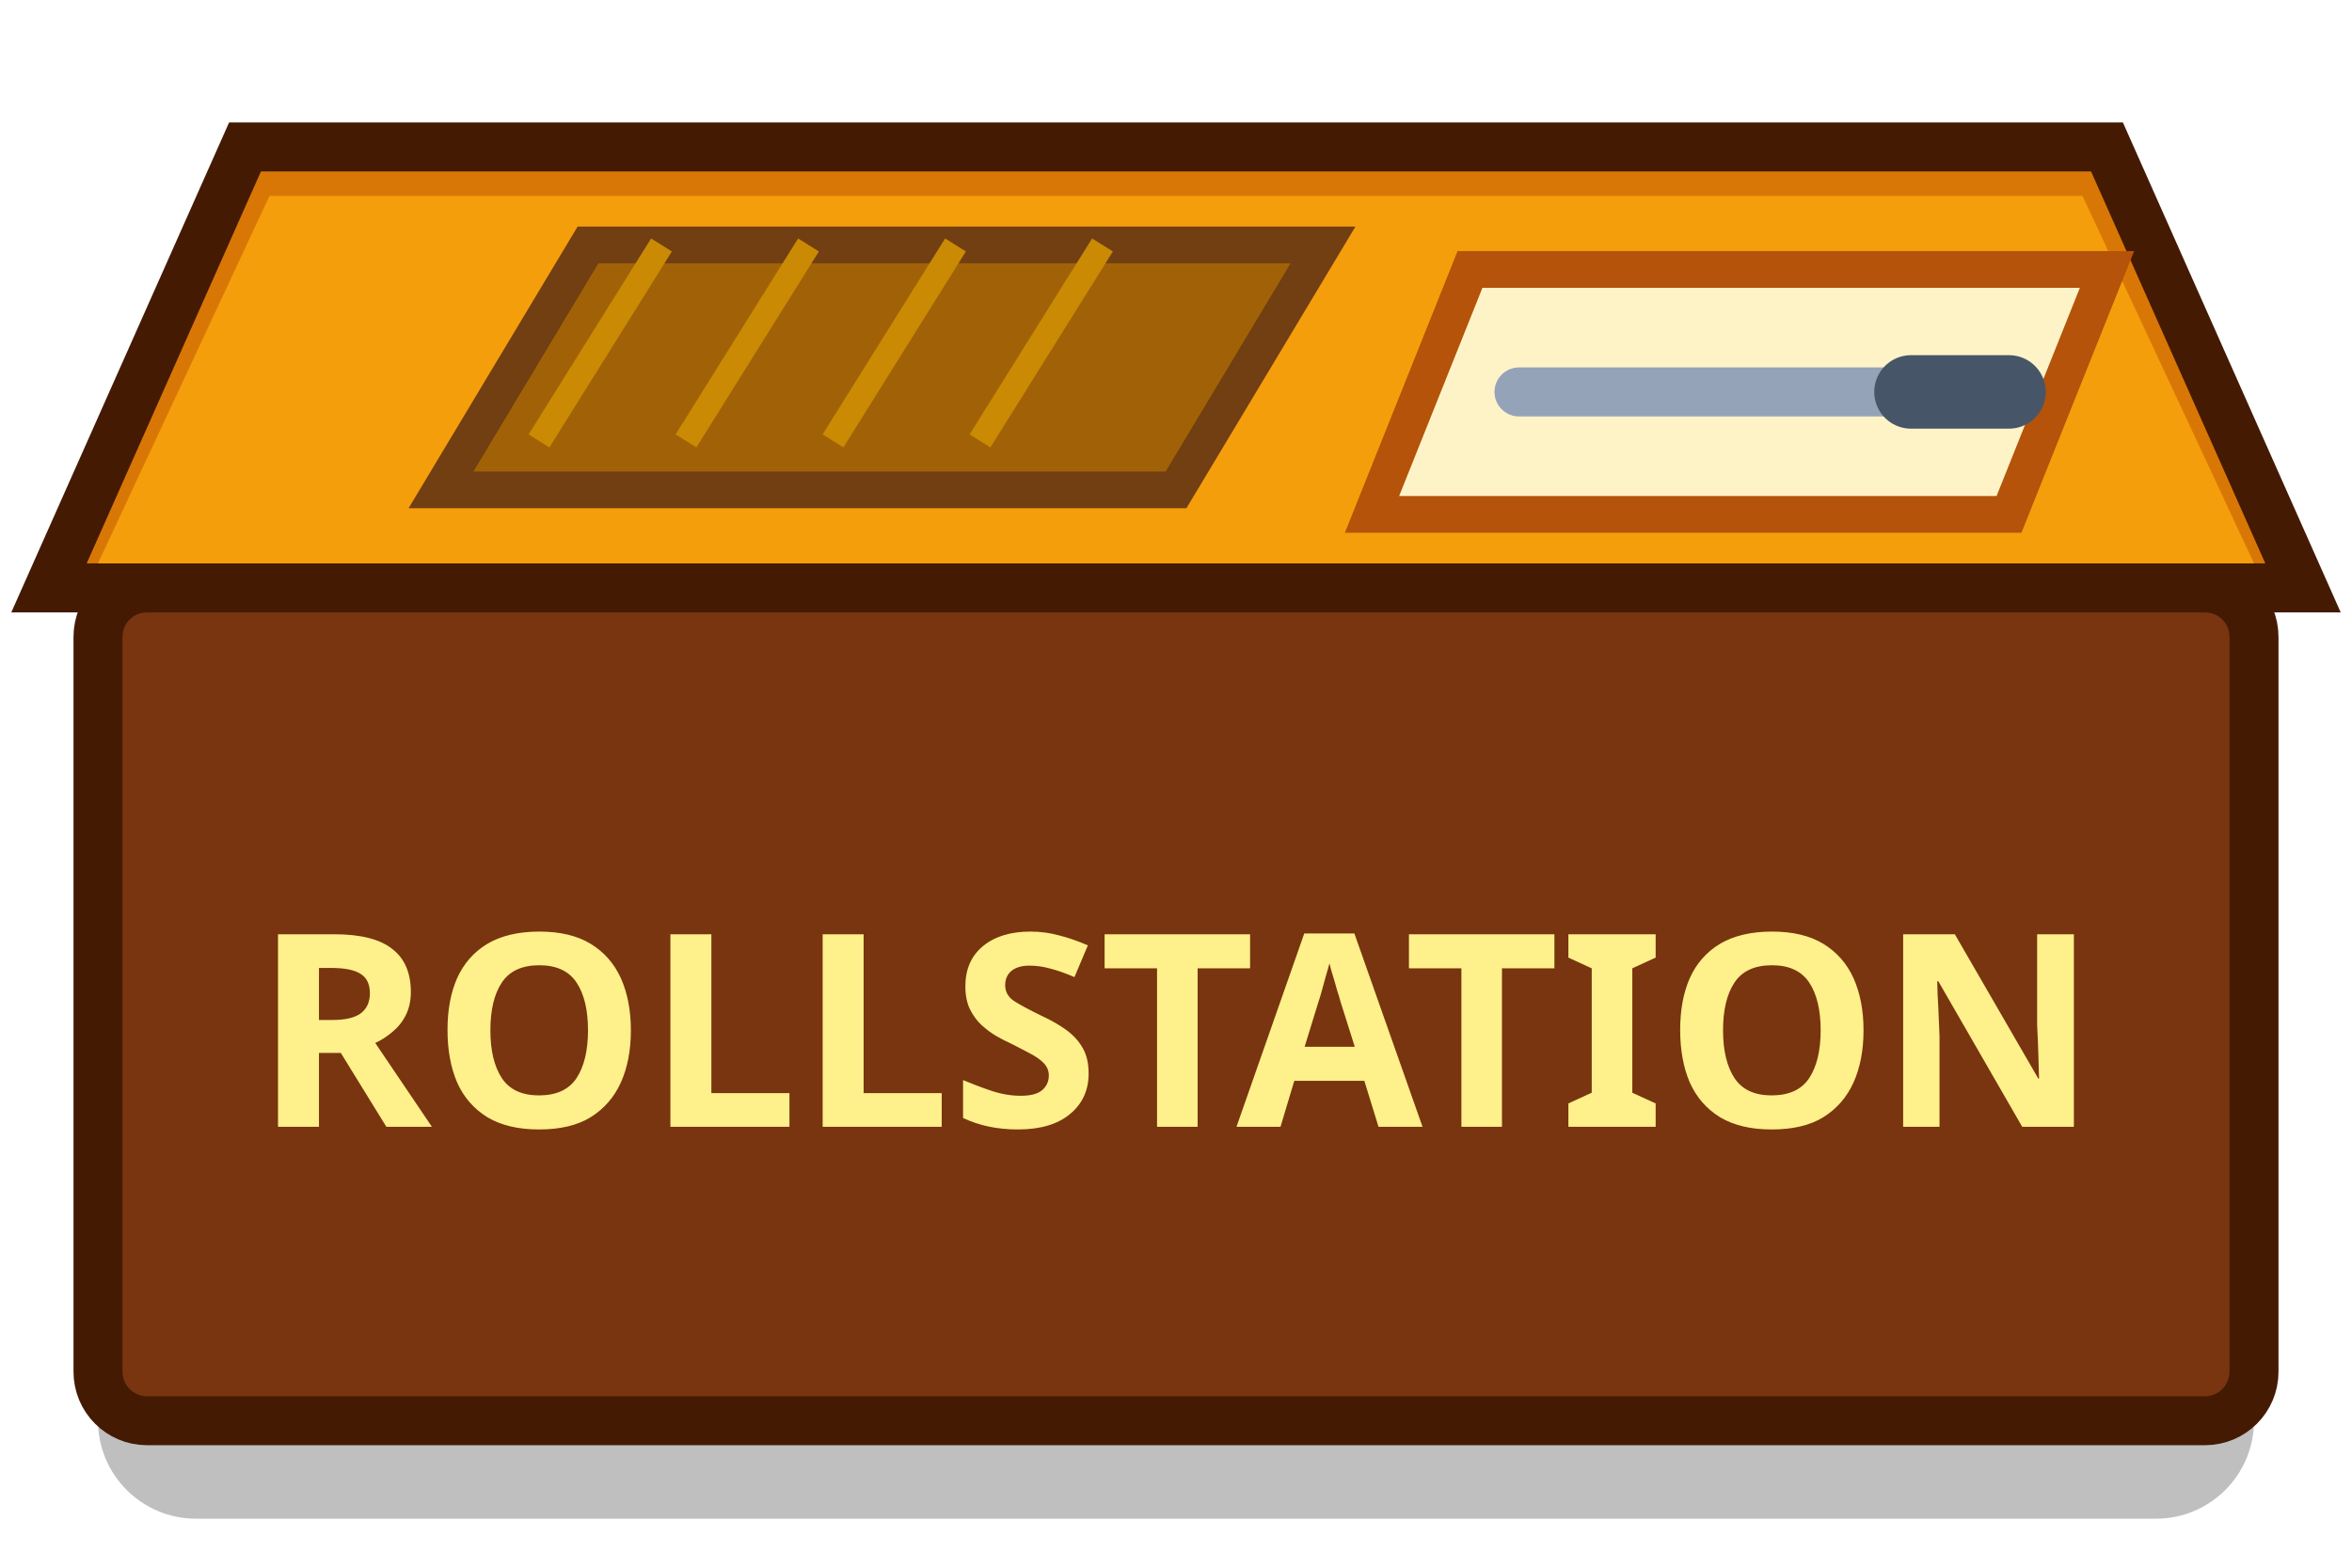
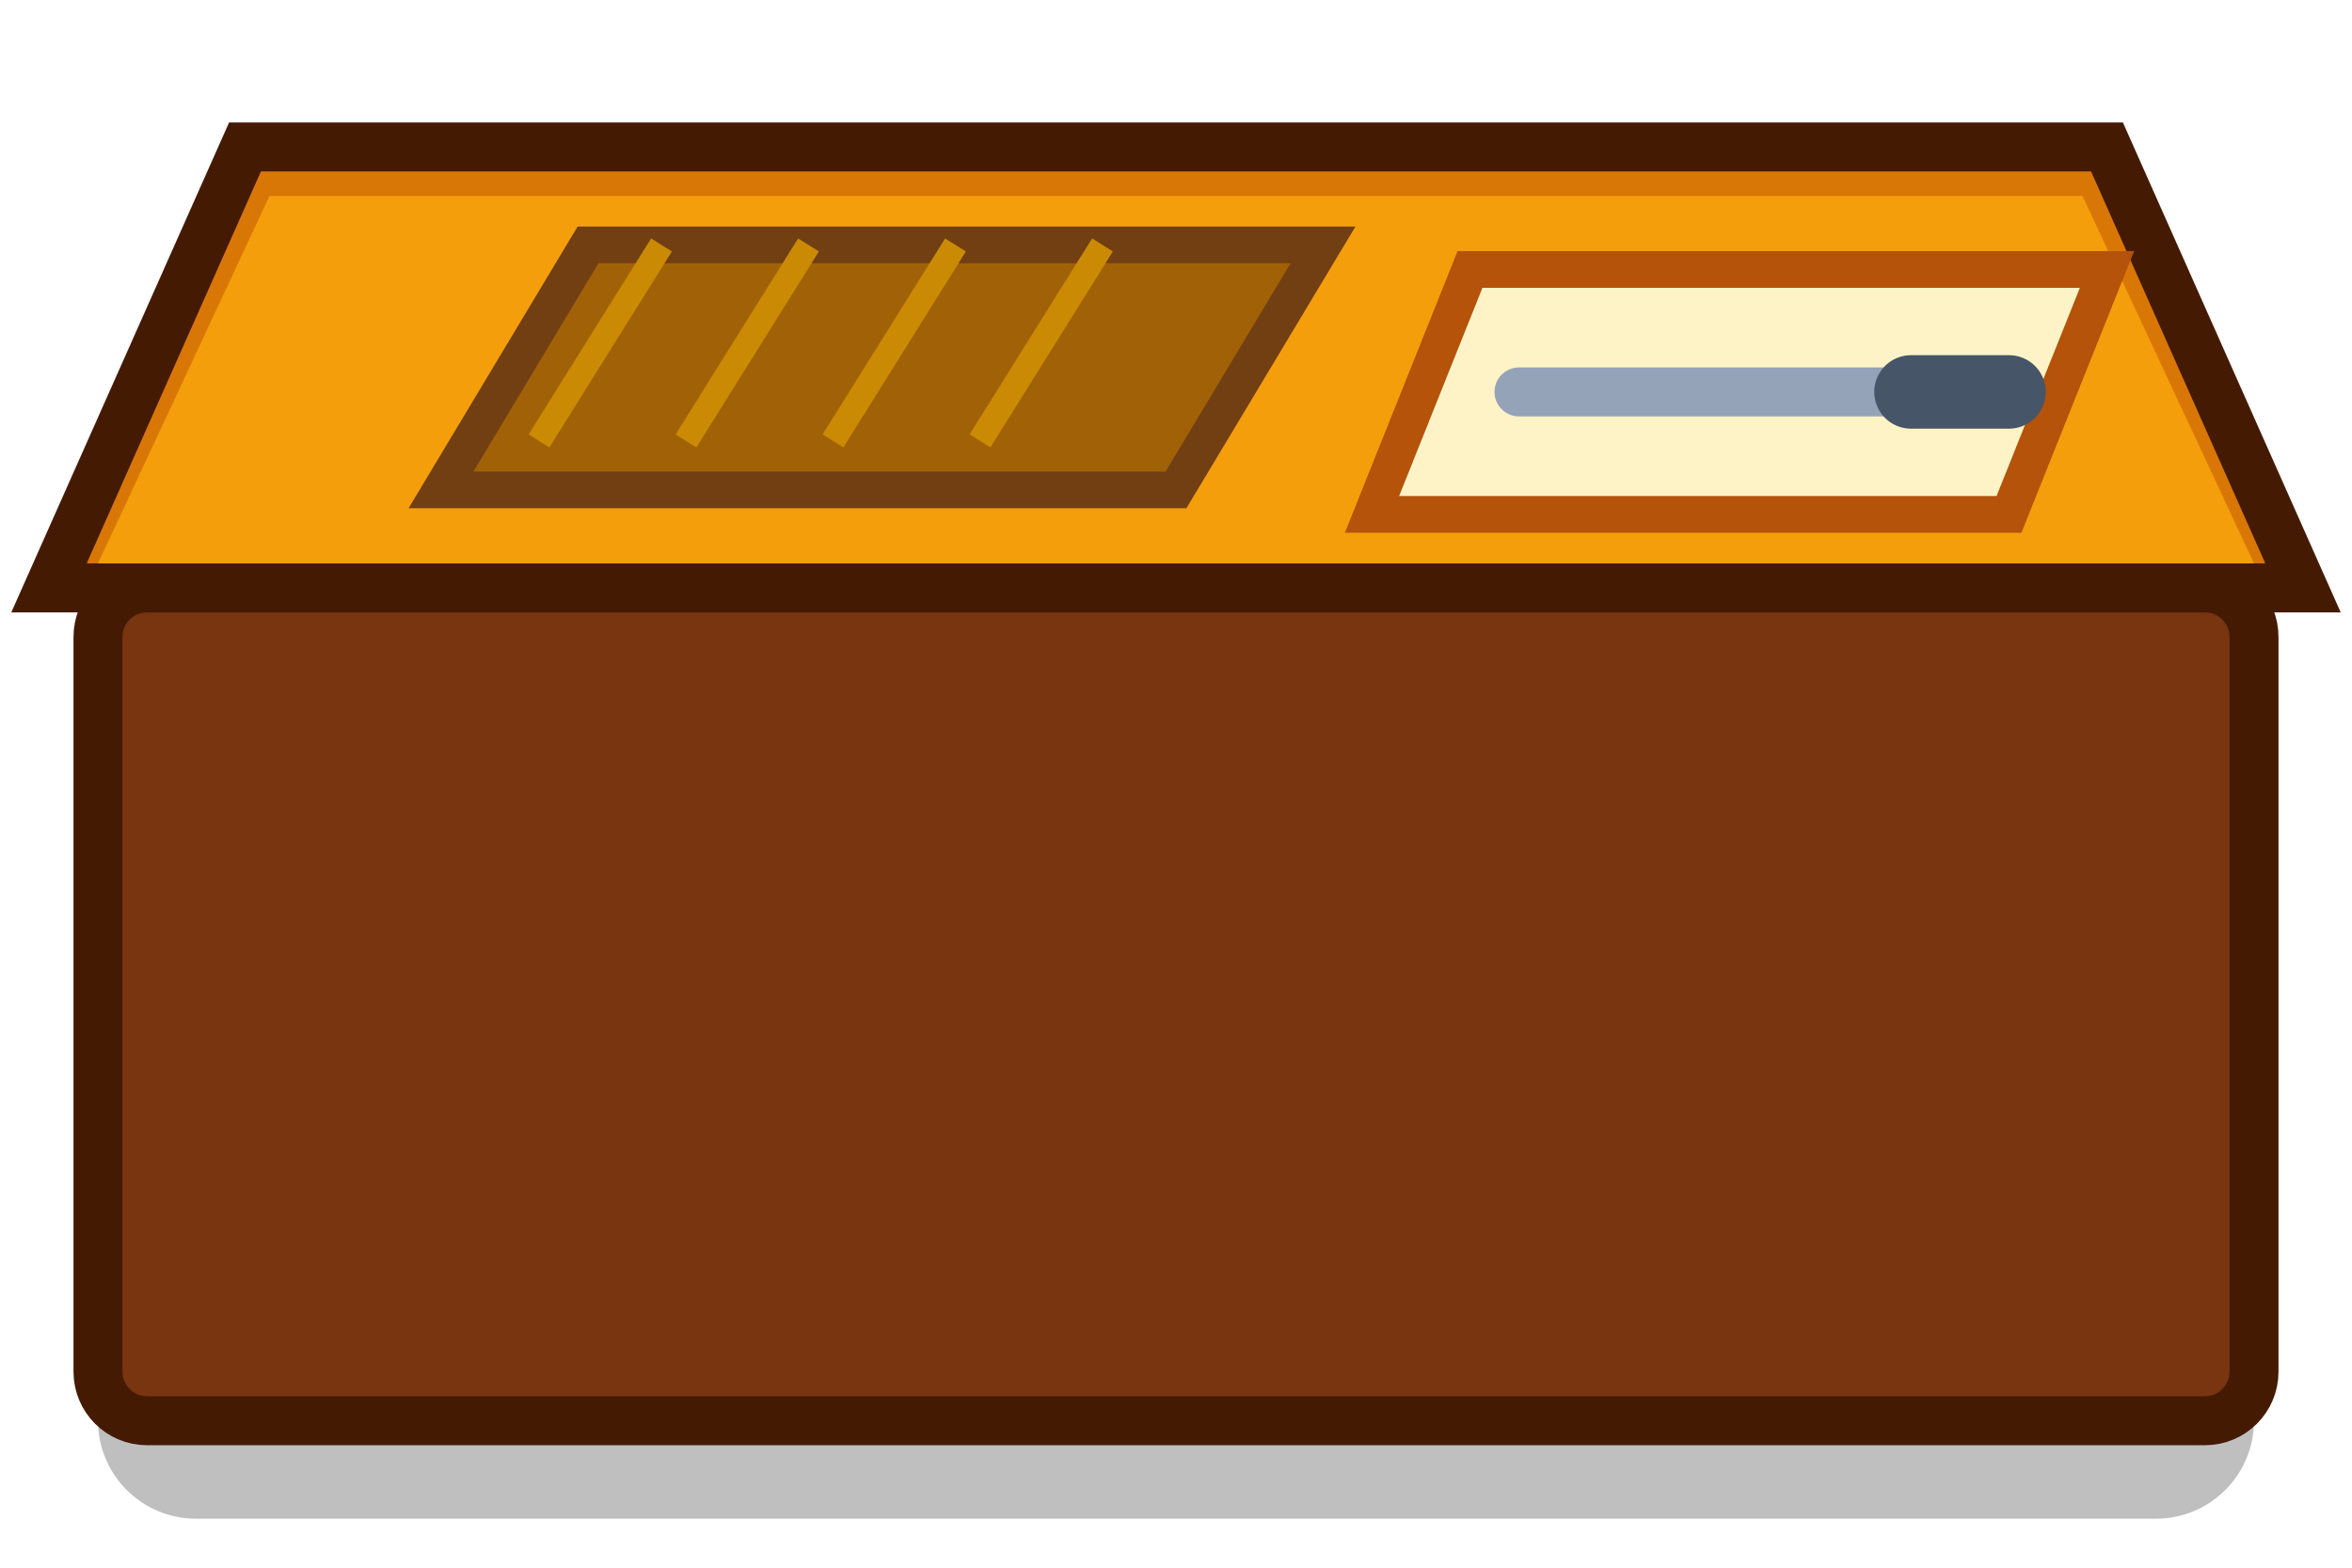
<svg xmlns="http://www.w3.org/2000/svg" viewBox="0 0 96 64" width="96" height="64">
  <rect x="4" y="52" width="88" height="10" rx="4" fill="rgba(0,0,0,0.25)" />
  <rect x="4" y="24" width="88" height="34" rx="2" fill="#78350f" stroke="#451a03" stroke-width="2" />
  <polygon points="2,24 10,6 86,6 94,24" fill="#d97706" stroke="#451a03" stroke-width="2" />
  <polygon points="4,23 11,8 85,8 92,23" fill="#f59e0b" />
  <polygon points="18,20 24,10 54,10 48,20" fill="#a16207" stroke="#713f12" stroke-width="1.5" />
  <line x1="22" y1="18" x2="27" y2="10" stroke="#ca8a04" stroke-width="1" />
  <line x1="28" y1="18" x2="33" y2="10" stroke="#ca8a04" stroke-width="1" />
  <line x1="34" y1="18" x2="39" y2="10" stroke="#ca8a04" stroke-width="1" />
  <line x1="40" y1="18" x2="45" y2="10" stroke="#ca8a04" stroke-width="1" />
  <polygon points="56,21 60,11 86,11 82,21" fill="#fef3c7" stroke="#b45309" stroke-width="1.5" />
  <line x1="62" y1="16" x2="78" y2="16" stroke="#94a3b8" stroke-width="2" stroke-linecap="round" />
  <line x1="78" y1="16" x2="82" y2="16" stroke="#475569" stroke-width="3" stroke-linecap="round" />
-   <text x="48" y="46" font-family="system-ui, sans-serif" font-size="11" font-weight="bold" fill="#fef08a" text-anchor="middle">ROLLSTATION</text>
</svg>
